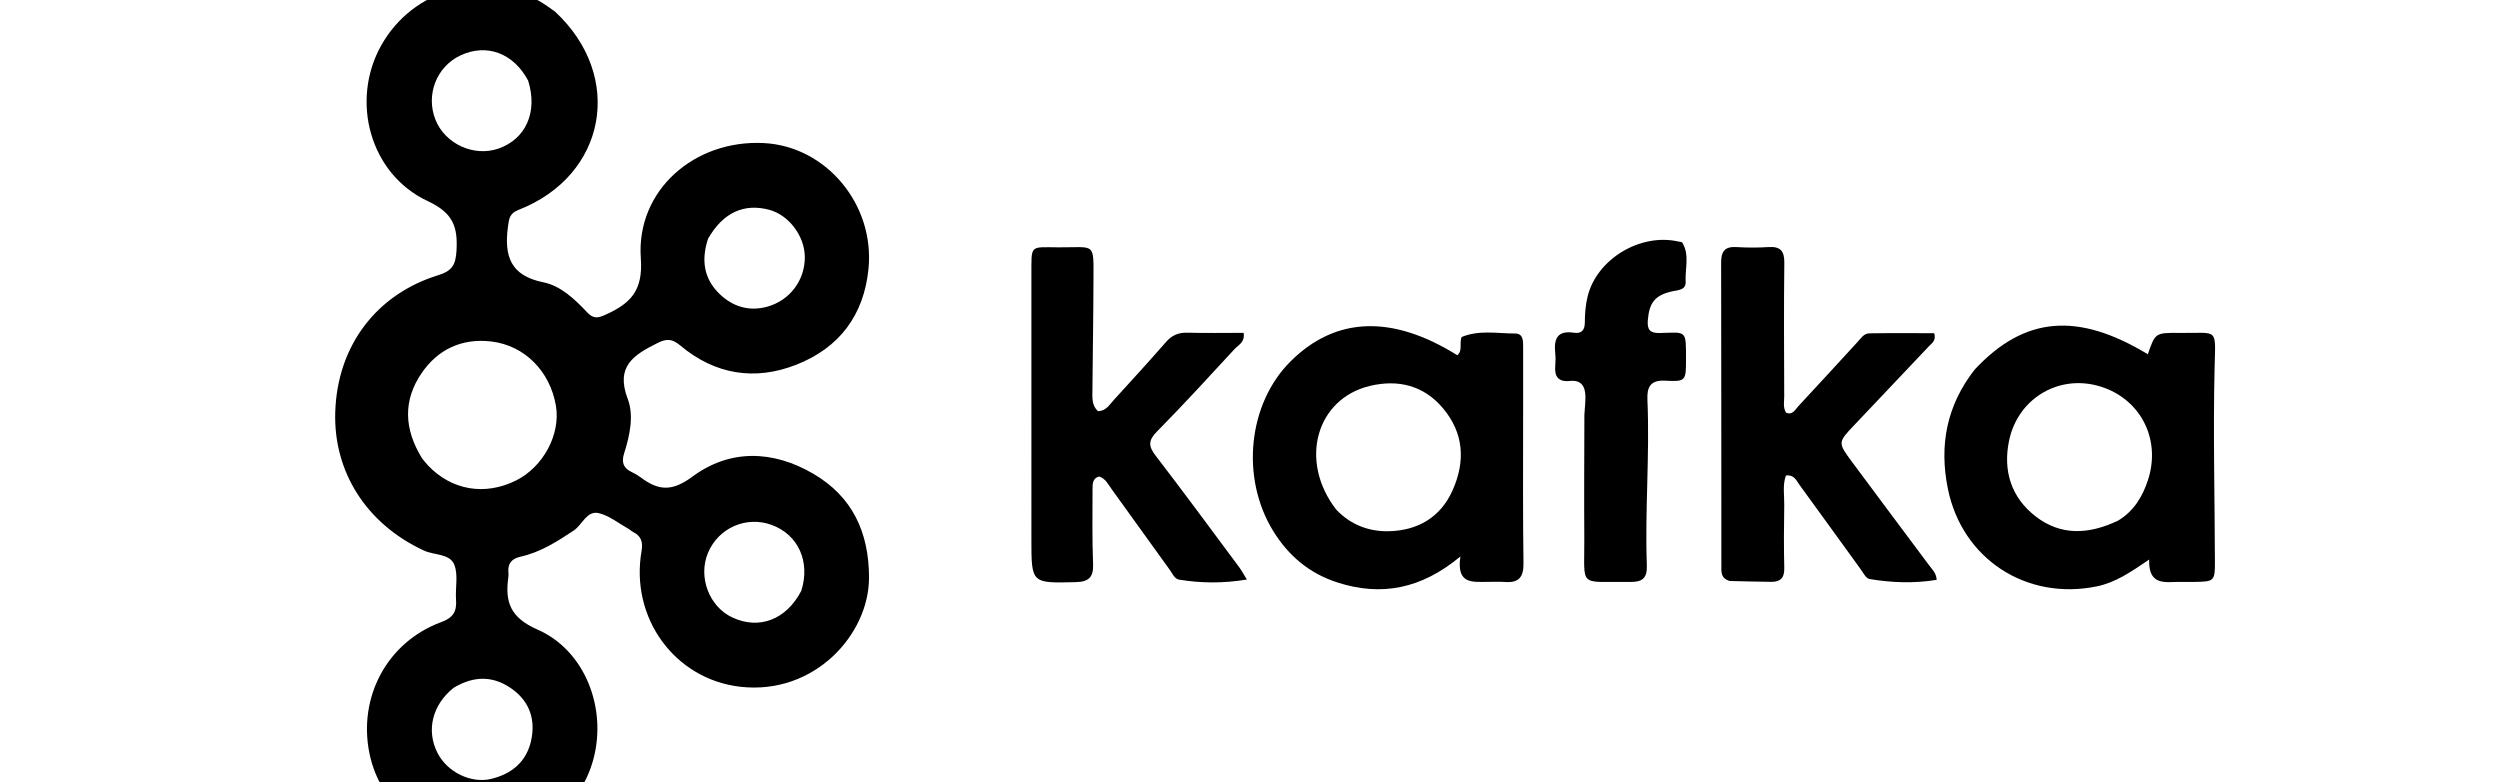
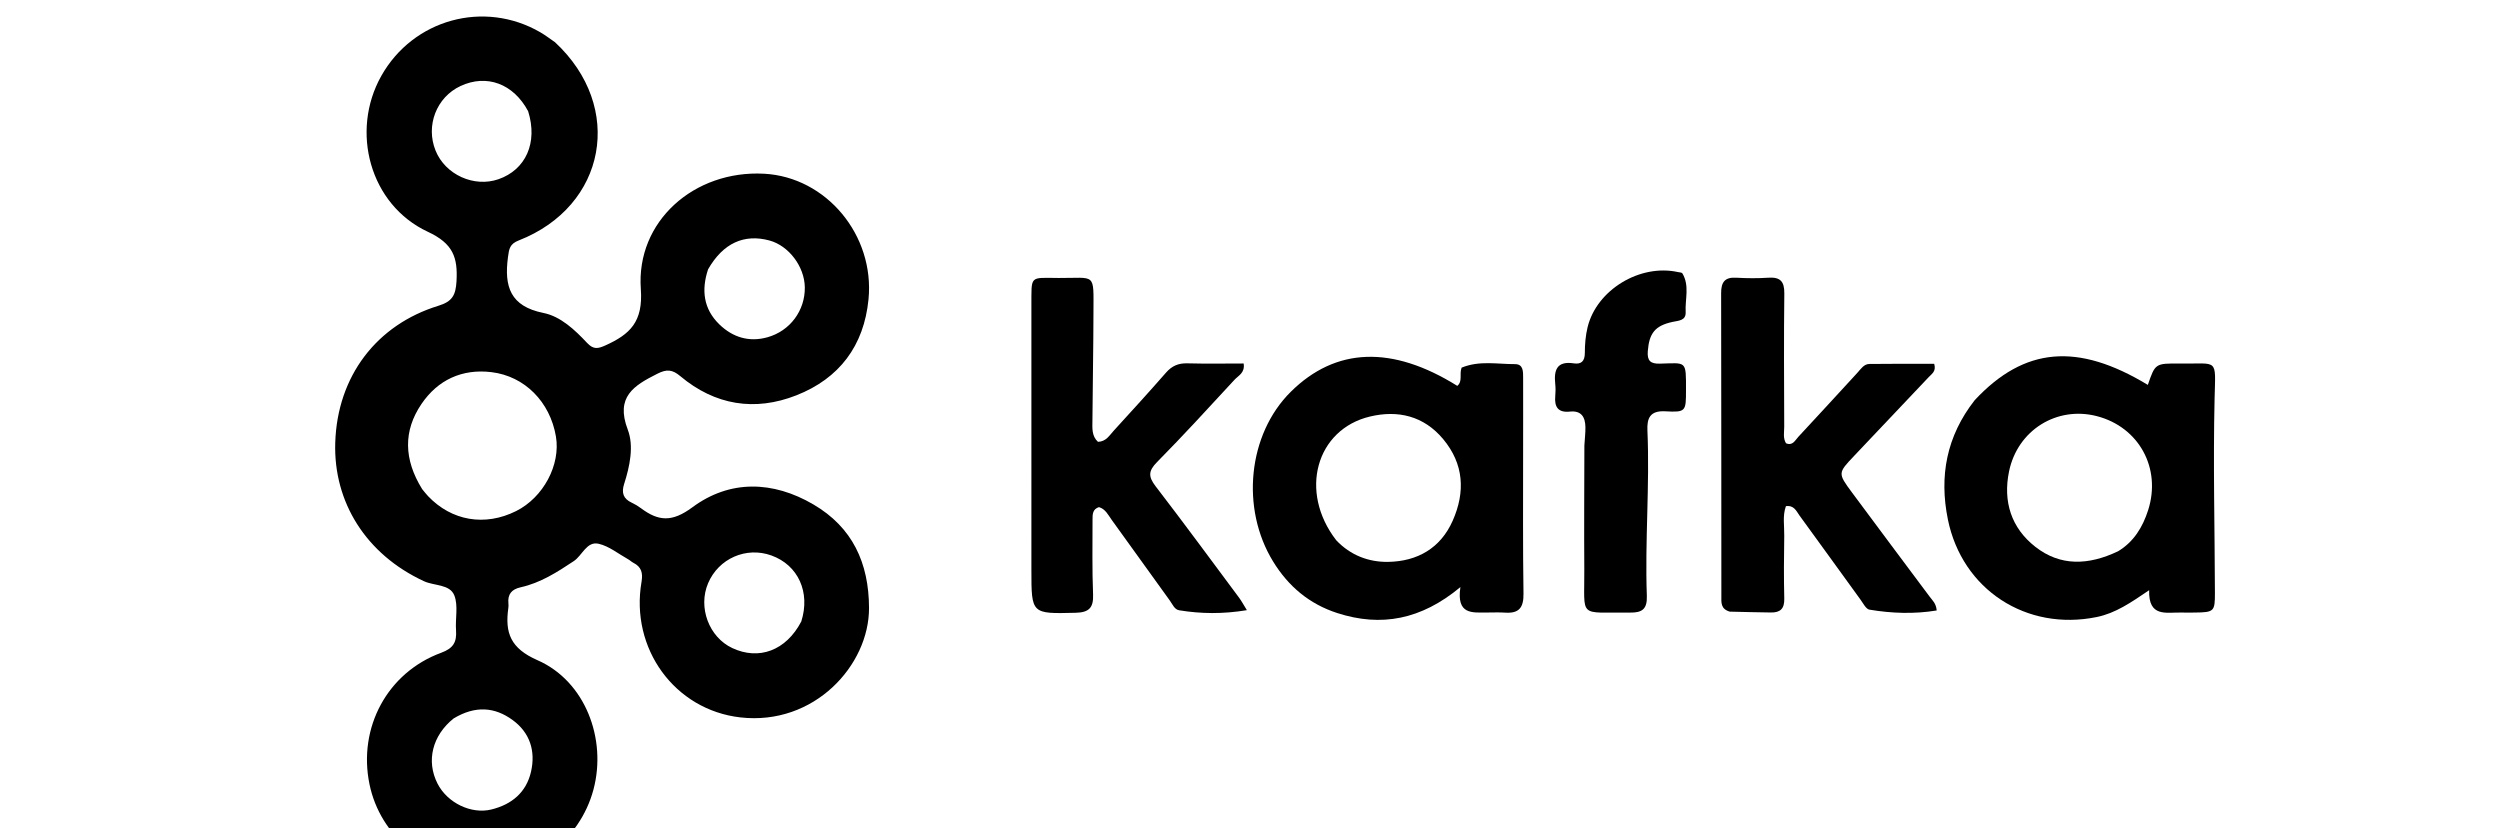
- <svg xmlns="http://www.w3.org/2000/svg" version="1.1" id="Layer_1" x="0px" y="0px" width="100%" viewBox="0 50 816 255" enable-background="new 0 50 816 255" xml:space="preserve">
+ <svg xmlns="http://www.w3.org/2000/svg" version="1.1" id="Layer_1" x="0px" y="0px" width="100%" viewBox="0 40 816 270" enable-background="new 0 50 816 255" xml:space="preserve">
  <path fill="#000000" opacity="1" stroke="none" d=" M181.152,53.781   C203.951,74.938 197.92,107.297 169.306,118.484   C166.38,119.628 166.161,121.2 165.795,123.977   C164.538,133.509 166.526,139.973 177.373,142.147   C183,143.275 187.618,147.659 191.631,151.932   C193.682,154.116 195.141,153.855 197.62,152.734   C205.643,149.107 209.944,145.047 209.168,134.361   C207.559,112.21 226.628,95.488 249.397,96.703   C269.715,97.787 285.526,116.776 283.483,137.685   C281.997,152.898 273.924,163.532 259.939,169.033   C246.363,174.373 233.381,172.274 222.059,162.782   C219.459,160.603 217.651,160.435 214.62,161.959   C206.908,165.835 200.798,169.494 204.91,180.262   C206.94,185.579 205.584,192.158 203.718,197.962   C202.798,200.825 203.419,202.796 206.2,204.078   C207.252,204.563 208.268,205.177 209.197,205.872   C214.887,210.129 219.32,210.528 225.976,205.594   C238.241,196.504 252.304,196.933 265.48,204.643   C278.212,212.094 283.611,223.684 283.651,238.451   C283.701,257.125 265.755,276.913 241.661,274.161   C220.198,271.71 205.644,251.661 209.396,229.899   C209.892,227.025 209.367,225.023 206.721,223.69   C206.131,223.394 205.648,222.892 205.068,222.57   C201.866,220.792 198.826,218.27 195.391,217.484   C191.493,216.592 190.083,221.284 187.281,223.147   C181.837,226.765 176.398,230.26 169.932,231.693   C166.991,232.345 165.646,233.964 165.947,236.962   C165.996,237.456 165.991,237.968 165.921,238.459   C164.775,246.556 166.622,251.628 175.435,255.489   C190.972,262.295 198.135,281.146 193.695,297.75   C189.238,314.418 173.582,326.246 156.71,325.694   C138.961,325.113 124.094,312.885 120.606,295.998   C116.79,277.528 126.408,259.52 144.029,253.053   C148.018,251.589 149.119,249.524 148.848,245.725   C148.576,241.913 149.612,237.694 148.296,234.354   C146.832,230.636 141.751,231.269 138.377,229.705   C119.435,220.925 108.825,203.863 109.423,184.517   C110.098,162.719 122.981,145.987 143.093,139.805   C147.633,138.409 148.735,136.363 149.001,131.822   C149.458,123.998 147.875,119.487 139.642,115.652   C120.699,106.827 114.282,82.84 124.462,64.766   C134.87,46.288 157.974,39.921 176.305,50.506   C177.887,51.42 179.353,52.533 181.152,53.781  M137.789,199.641   C138.428,200.406 139.026,201.211 139.711,201.932   C147.42,210.042 158.288,211.885 168.442,206.823   C177.336,202.389 183.024,191.747 181.457,182.473   C179.554,171.208 171.288,162.775 160.402,161.467   C150.793,160.313 142.902,164.01 137.568,171.858   C131.607,180.63 131.77,189.941 137.789,199.641  M148.069,274.496   C141.109,280.052 139.047,288.385 142.806,295.766   C146.022,302.079 153.811,305.826 160.366,304.222   C167.067,302.583 171.802,298.607 173.334,291.849   C174.841,285.201 173.024,279.19 167.336,275.032   C161.44,270.722 155.118,270.265 148.069,274.496  M261.54,242.853   C264.564,233.331 260.541,224.45 251.774,221.298   C243.545,218.34 234.543,222.297 231.117,230.377   C227.776,238.261 231.404,247.964 239.027,251.533   C247.684,255.585 256.551,252.4 261.54,242.853  M172.391,76.319   C167.608,67.334 158.876,64.079 150.301,68.084   C142.459,71.747 138.882,81.008 142.165,89.149   C145.339,97.017 154.729,101.282 162.729,98.488   C171.561,95.402 175.615,86.653 172.391,76.319  M231.117,127.909   C228.888,134.618 229.58,140.832 234.815,145.897   C239.162,150.103 244.477,151.752 250.449,150.098   C257.88,148.041 262.803,141.354 262.692,133.776   C262.593,126.981 257.446,120.187 251.105,118.483   C242.916,116.283 236.03,119.315 231.117,127.909  z" />
  <path fill="#000000" opacity="1" stroke="none" d=" M644.545,170.618   C660.776,153.23 678.166,151.773 701.054,165.633   C703.456,158.652 703.457,158.573 711.542,158.667   C724.201,158.815 723.155,156.678 722.841,170.103   C722.348,191.238 722.891,212.361 722.949,233.49   C722.966,239.593 722.684,239.857 716.428,239.936   C714.93,239.956 713.431,239.968 711.933,239.934   C707.111,239.827 701.224,241.594 701.48,232.642   C695.514,236.682 690.54,240.14 684.366,241.401   C661.413,246.088 640.432,232.47 635.783,209.523   C632.927,195.431 635.318,182.409 644.545,170.618  M691.352,219.928   C696.496,216.827 699.393,212.018 701.154,206.509   C705.53,192.817 698.13,179.37 684.404,175.827   C671.352,172.458 658.519,180.386 655.746,193.897   C653.744,203.654 656.433,212.309 664.339,218.484   C672.486,224.847 681.581,224.578 691.352,219.928  z" />
  <path fill="#000000" opacity="1" stroke="none" d=" M477.072,159.997   C482.91,157.612 488.736,158.875 494.485,158.85   C497.283,158.838 497.142,161.377 497.15,163.359   C497.182,171.35 497.141,179.341 497.145,187.332   C497.152,202.814 497.037,218.299 497.268,233.778   C497.336,238.304 495.811,240.282 491.286,239.964   C489.298,239.825 487.292,239.935 485.295,239.928   C480.608,239.91 475.309,240.76 476.676,231.625   C463.897,242.273 450.804,244.735 436.475,240.097   C427.364,237.148 420.54,231.405 415.553,223.292   C404.867,205.905 407.346,181.716 421.298,167.894   C435.985,153.344 454.381,152.667 475.658,165.949   C477.495,164.425 476.25,162.187 477.072,159.997  M436.151,216.344   C440.771,221.239 446.748,223.52 453.173,223.396   C462.655,223.212 470.197,218.933 474.169,209.946   C478.316,200.562 477.831,191.441 471.037,183.311   C464.723,175.756 456.292,173.773 447.144,175.959   C429.584,180.157 423.865,200.483 436.151,216.344  z" />
  <path fill="#000000" opacity="1" stroke="none" d=" M564.594,239.637   C561.551,238.763 561.856,236.558 561.854,234.614   C561.824,201.633 561.853,168.652 561.779,135.672   C561.771,132.117 562.949,130.422 566.706,130.643   C570.192,130.849 573.711,130.874 577.194,130.644   C581.088,130.387 582.451,131.851 582.402,135.812   C582.223,150.301 582.323,164.794 582.371,179.285   C582.377,181.07 581.908,182.946 582.949,184.676   C585.128,185.615 585.921,183.714 586.952,182.607   C593.422,175.663 599.825,168.659 606.25,161.674   C607.371,160.455 608.363,158.825 610.163,158.798   C617.265,158.693 624.37,158.755 631.325,158.755   C632.039,161.181 630.564,161.997 629.581,163.037   C621.46,171.625 613.331,180.204 605.2,188.783   C599.882,194.395 599.819,194.437 604.485,200.743   C612.902,212.12 621.402,223.436 629.861,234.782   C630.739,235.96 631.96,236.95 632.133,239.258   C624.798,240.465 617.467,240.21 610.185,238.99   C609.058,238.801 608.14,236.924 607.268,235.724   C600.611,226.568 594.011,217.369 587.333,208.227   C586.323,206.844 585.612,204.854 582.927,205.208   C581.78,208.334 582.436,211.667 582.379,214.905   C582.259,221.732 582.224,228.566 582.388,235.391   C582.466,238.638 581.124,239.976 578.015,239.916   C573.688,239.832 569.361,239.788 564.594,239.637  z" />
  <path fill="#000000" opacity="1" stroke="none" d=" M336.649,140.042   C336.72,129.732 335.828,130.678 345.543,130.731   C357.71,130.797 356.933,128.819 356.907,141.799   C356.882,153.619 356.654,165.439 356.568,177.26   C356.551,179.7 356.28,182.277 358.37,184.211   C360.994,184.164 362.122,182.114 363.528,180.576   C369.261,174.304 374.99,168.027 380.583,161.631   C382.503,159.434 384.615,158.513 387.532,158.593   C393.663,158.762 399.801,158.644 405.923,158.644   C406.424,161.687 404.209,162.581 402.967,163.926   C394.608,172.976 386.296,182.08 377.64,190.842   C374.757,193.76 374.812,195.628 377.207,198.743   C386.447,210.758 395.421,222.978 404.472,235.138   C405.244,236.176 405.851,237.337 406.977,239.157   C399.189,240.451 392.026,240.362 384.871,239.196   C383.353,238.948 382.702,237.228 381.831,236.02   C375.5,227.234 369.17,218.447 362.841,209.66   C361.691,208.063 360.84,206.164 358.706,205.525   C356.597,206.166 356.604,207.925 356.604,209.568   C356.603,217.725 356.45,225.89 356.78,234.035   C356.956,238.403 355.417,239.904 351.108,240.009   C336.648,240.363 336.65,240.481 336.65,226.031   C336.649,197.533 336.649,169.035 336.649,140.042  z" />
  <path fill="#000000" opacity="1" stroke="none" d=" M517.142,185.406   C517.273,183.127 517.506,181.299 517.483,179.474   C517.441,176.202 516.215,173.939 512.405,174.346   C508.608,174.751 507.308,172.867 507.635,169.326   C507.757,168.005 507.771,166.65 507.631,165.333   C507.151,160.802 508.135,157.753 513.688,158.6   C516.138,158.974 517.287,157.883 517.29,155.202   C517.292,152.397 517.528,149.518 518.189,146.799   C521.161,134.587 535.316,126.044 547.728,128.813   C548.212,128.921 548.944,128.916 549.128,129.223   C551.529,133.236 549.98,137.631 550.197,141.855   C550.342,144.667 547.884,144.651 545.971,145.06   C540.215,146.289 538.293,148.74 537.839,154.628   C537.598,157.763 538.717,158.769 541.749,158.695   C550.544,158.481 550.32,157.503 550.311,167.375   C550.305,174.258 550.275,174.621 543.569,174.252   C538.486,173.972 537.545,176.573 537.719,180.55   C538.506,198.532 536.872,216.505 537.529,234.475   C537.69,238.874 535.93,239.994 532.071,239.95   C514.885,239.756 517.235,242.116 517.116,225.794   C517.019,212.483 517.116,199.171 517.142,185.406  z" />
</svg>
